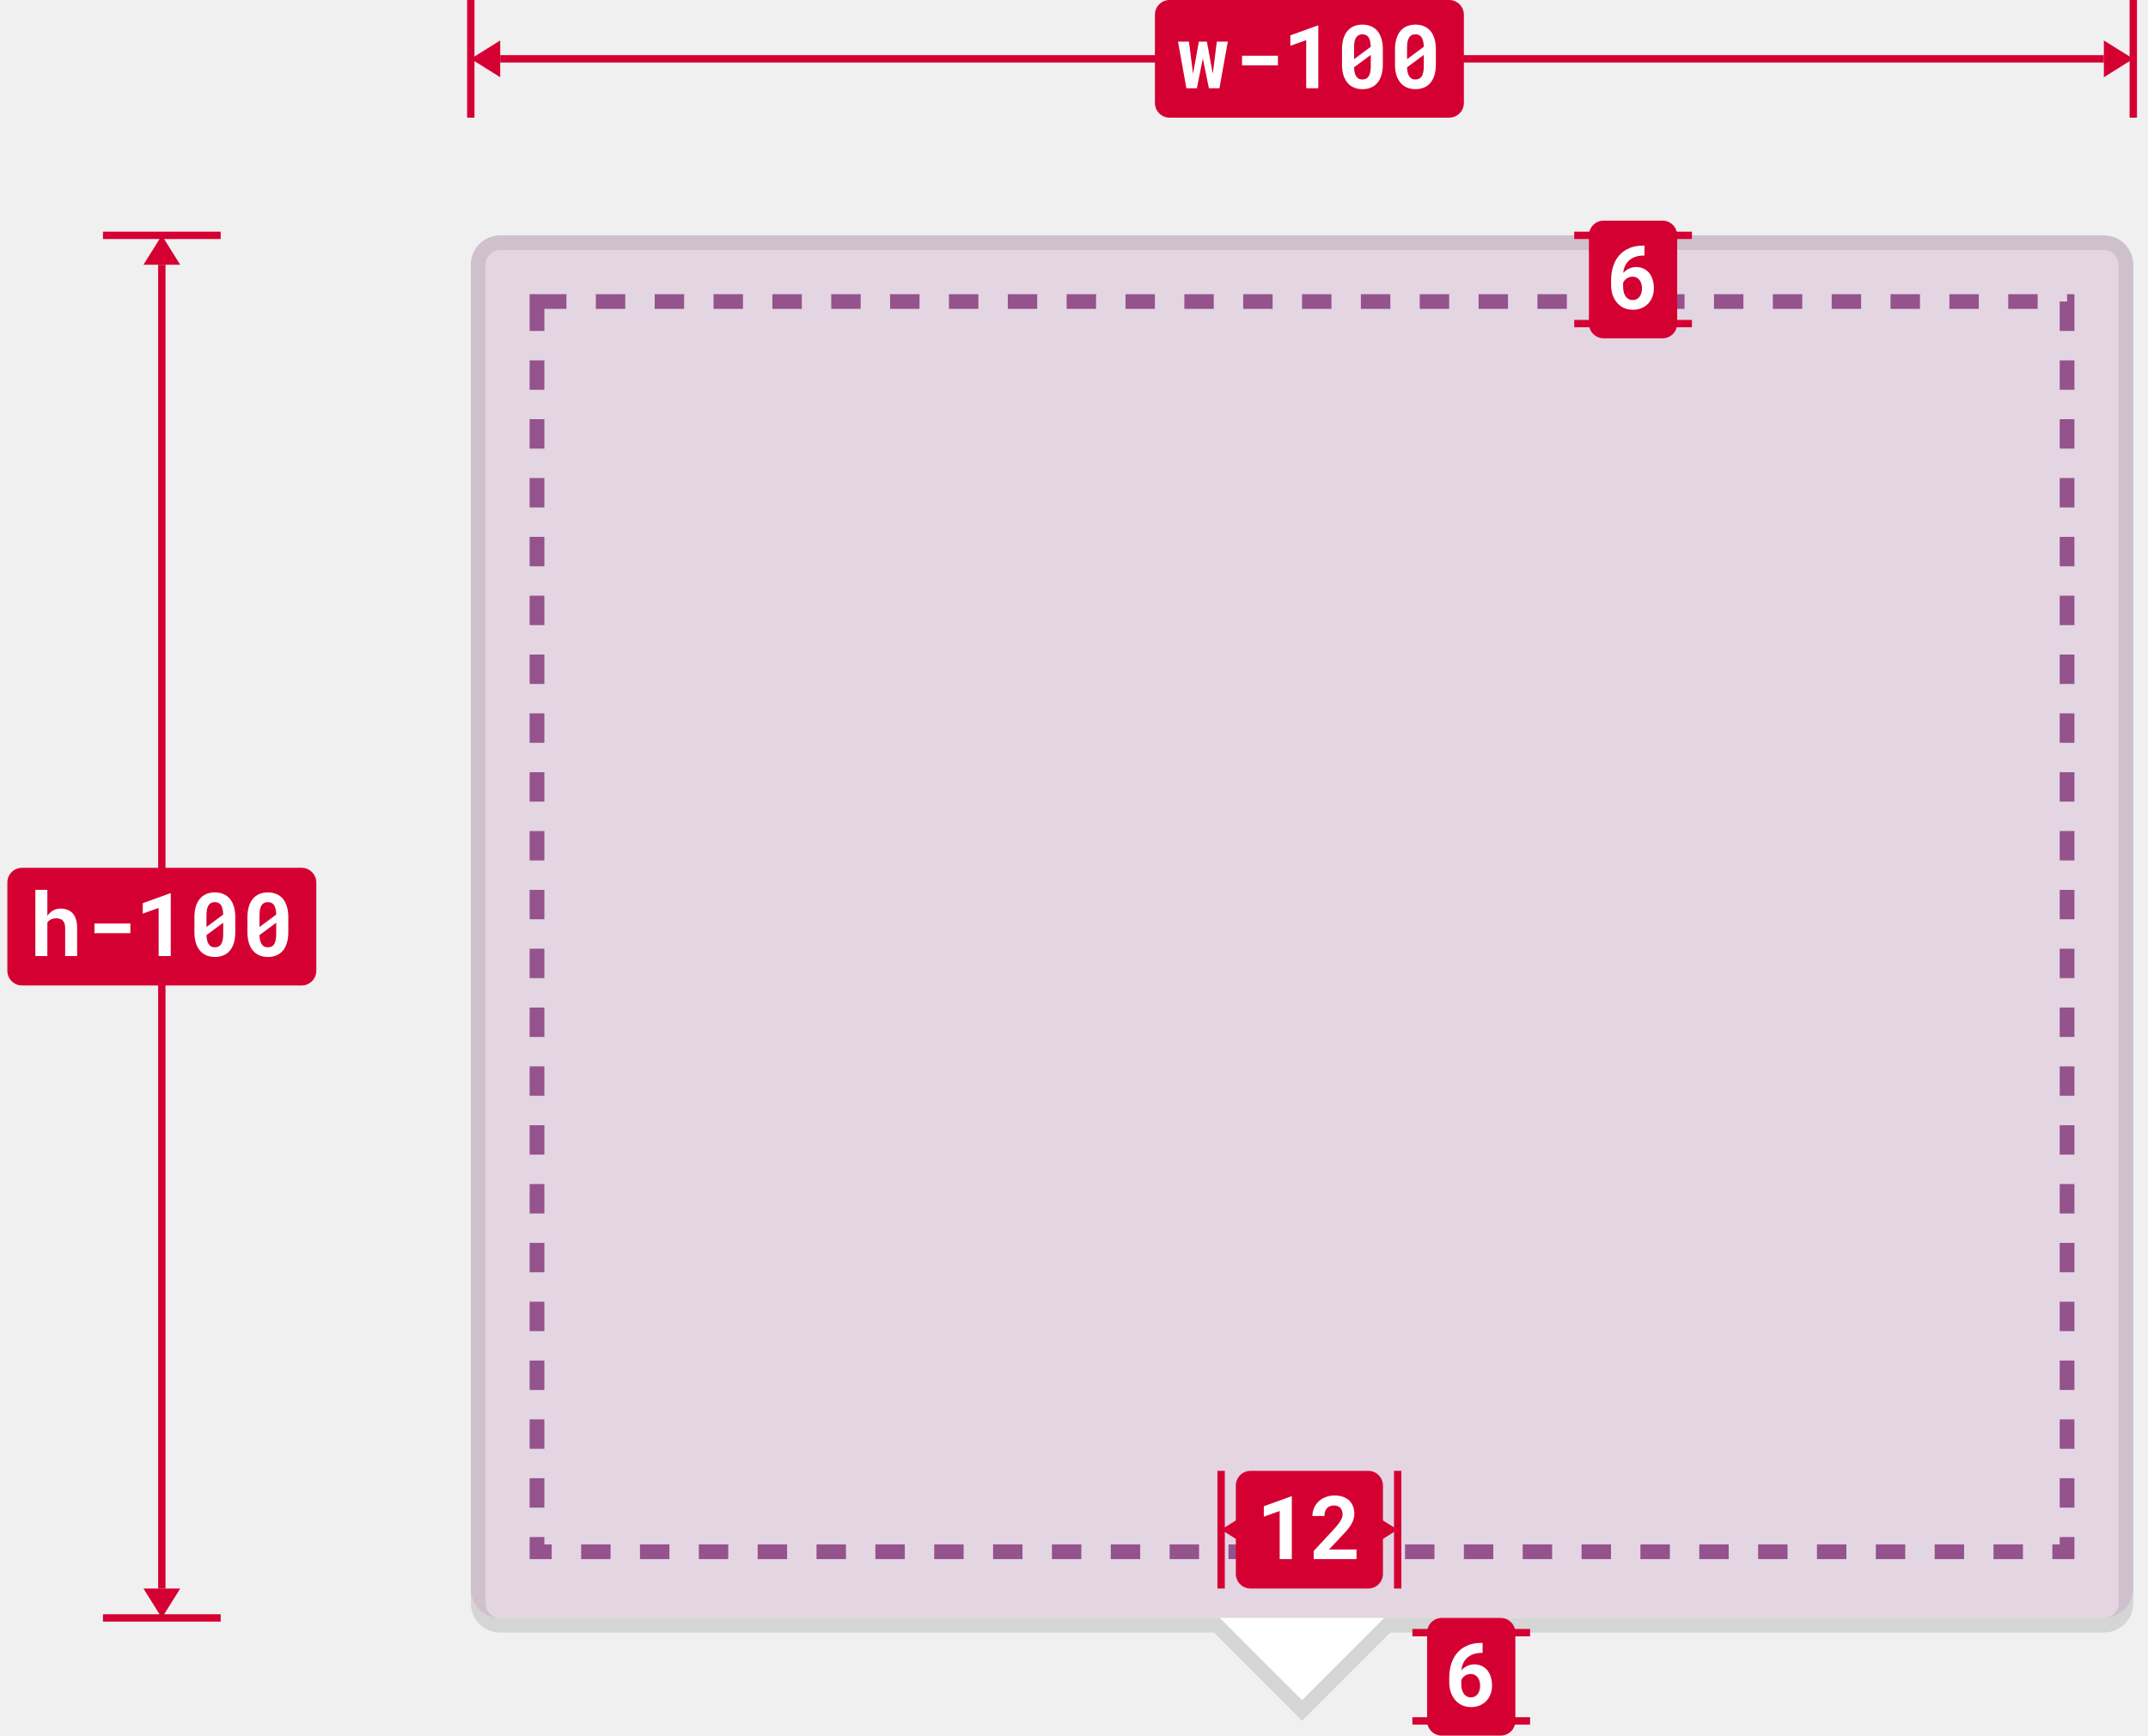
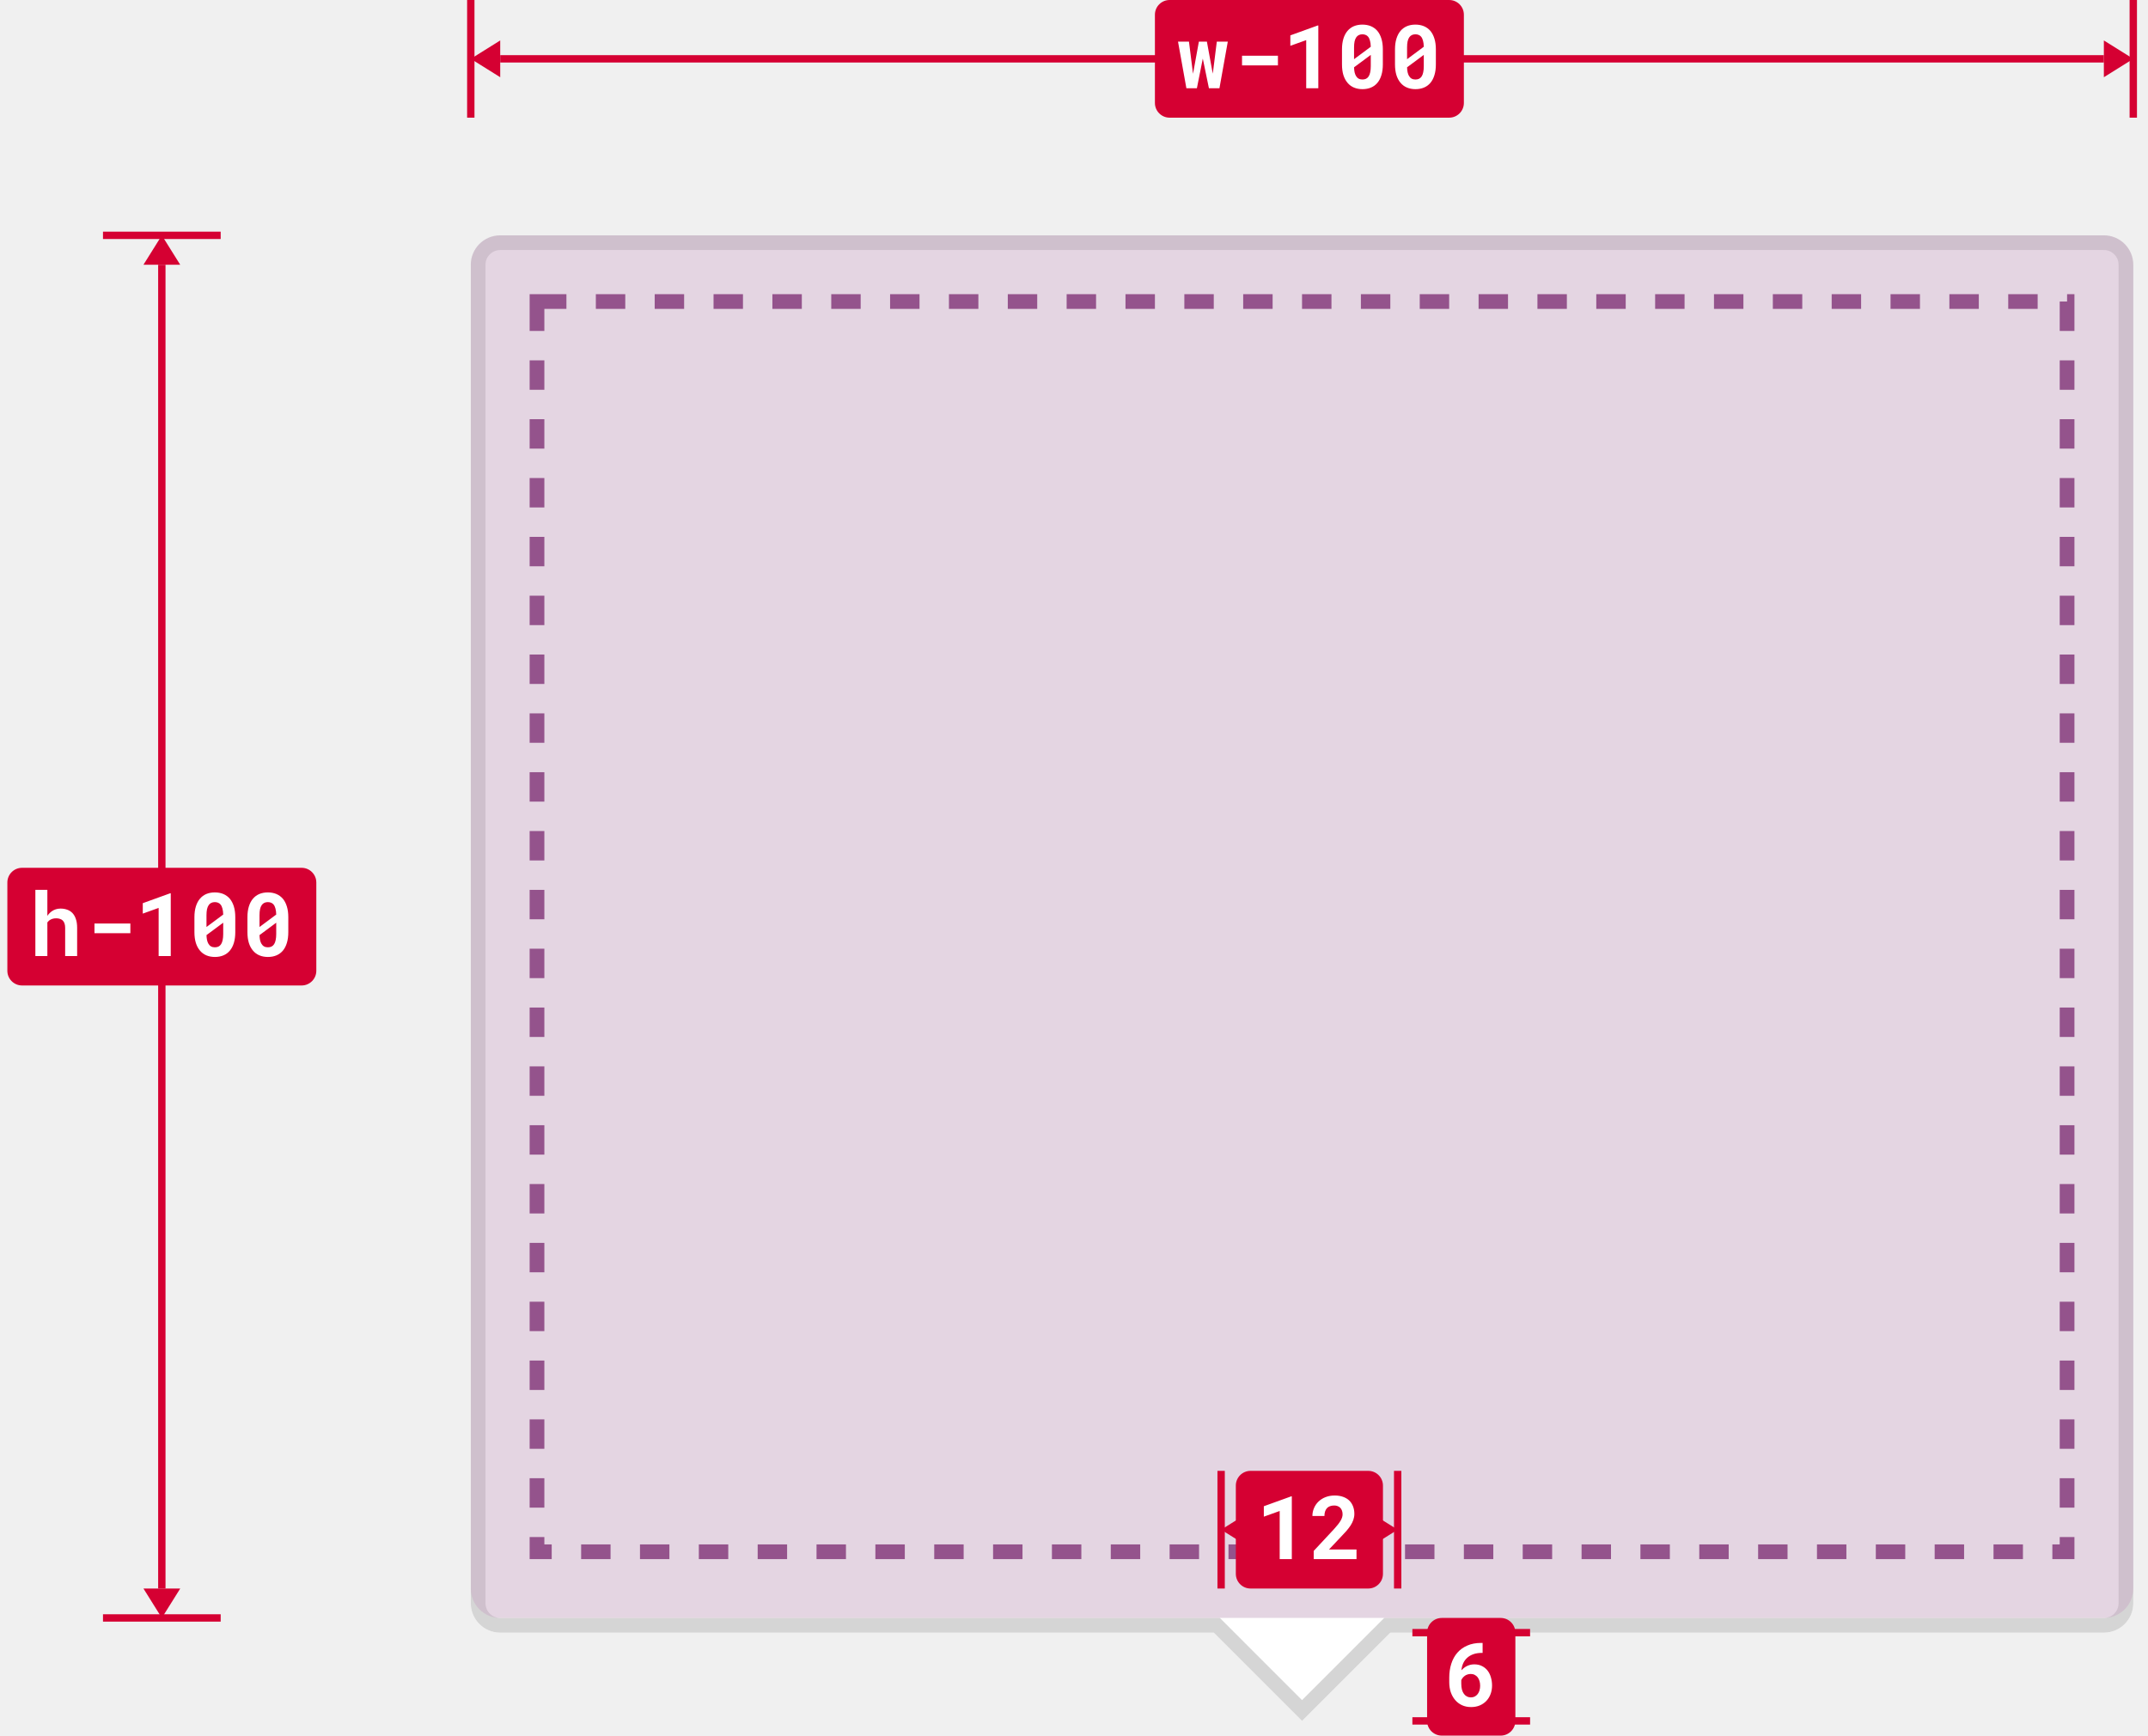
<svg xmlns="http://www.w3.org/2000/svg" width="146" height="118" viewBox="0 0 146 118" fill="none">
  <mask id="path-1-inside-1" fill="white">
    <path fill-rule="evenodd" clip-rule="evenodd" d="M34 16C32.895 16 32 16.895 32 18V109C32 110.105 32.895 111 34 111H82.5L88.5 117L94.5 111H143C144.105 111 145 110.105 145 109V18C145 16.895 144.105 16 143 16H34Z" />
  </mask>
  <path fill-rule="evenodd" clip-rule="evenodd" d="M34 16C32.895 16 32 16.895 32 18V109C32 110.105 32.895 111 34 111H82.5L88.5 117L94.5 111H143C144.105 111 145 110.105 145 109V18C145 16.895 144.105 16 143 16H34Z" fill="white" />
  <path d="M82.5 111L83.207 110.293L82.914 110H82.5V111ZM88.5 117L87.793 117.707L88.5 118.414L89.207 117.707L88.5 117ZM94.5 111V110H94.086L93.793 110.293L94.5 111ZM33 18C33 17.448 33.448 17 34 17V15C32.343 15 31 16.343 31 18H33ZM33 109V18H31V109H33ZM34 110C33.448 110 33 109.552 33 109H31C31 110.657 32.343 112 34 112V110ZM82.5 110H34V112H82.5V110ZM89.207 116.293L83.207 110.293L81.793 111.707L87.793 117.707L89.207 116.293ZM93.793 110.293L87.793 116.293L89.207 117.707L95.207 111.707L93.793 110.293ZM143 110H94.5V112H143V110ZM144 109C144 109.552 143.552 110 143 110V112C144.657 112 146 110.657 146 109H144ZM144 18V109H146V18H144ZM143 17C143.552 17 144 17.448 144 18H146C146 16.343 144.657 15 143 15V17ZM34 17H143V15H34V17Z" fill="#D5D5D5" mask="url(#path-1-inside-1)" />
  <rect x="32" y="16" width="113" height="94" rx="2" fill="#CBACC7" fill-opacity="0.5" />
  <rect x="36.5" y="20.5" width="104" height="85" stroke="#94538C" stroke-dasharray="2 2" />
  <path d="M15 16L7 16" stroke="#D50032" stroke-width="0.5" />
  <path d="M15 110L7 110" stroke="#D50032" stroke-width="0.5" />
  <path d="M11 110L9.75 108L12.25 108L11 110Z" fill="#D50032" />
  <path d="M11 16L9.75 18L12.25 18L11 16Z" fill="#D50032" />
  <path d="M11 18L11 108" stroke="#D50032" stroke-width="0.5" />
  <rect x="0.5" y="59" width="21" height="8" rx="1" fill="#D50032" />
  <path d="M3.219 62.267V60.5H2.404V65H3.219V62.712C3.25 62.671 3.284 62.634 3.321 62.601C3.36 62.567 3.403 62.539 3.45 62.516C3.501 62.488 3.558 62.468 3.62 62.454C3.683 62.44 3.75 62.434 3.822 62.434C3.916 62.434 4 62.446 4.074 62.472C4.148 62.495 4.212 62.532 4.265 62.583C4.317 62.634 4.357 62.7 4.385 62.782C4.414 62.864 4.429 62.962 4.429 63.075V65H5.243V63.081C5.243 62.849 5.215 62.65 5.158 62.486C5.104 62.32 5.026 62.185 4.927 62.079C4.827 61.974 4.708 61.897 4.569 61.848C4.431 61.797 4.278 61.772 4.112 61.772C3.999 61.772 3.892 61.788 3.79 61.821C3.688 61.855 3.596 61.901 3.512 61.962C3.457 62.001 3.404 62.047 3.354 62.1C3.305 62.15 3.26 62.206 3.219 62.267ZM8.861 63.447V62.788H6.421V63.447H8.861ZM11.606 65V60.734H11.562L9.705 61.405V62.114L10.783 61.727V65H11.606ZM15.992 63.377V62.357C15.992 62.082 15.96 61.84 15.896 61.631C15.831 61.42 15.739 61.243 15.62 61.101C15.499 60.96 15.352 60.853 15.181 60.781C15.009 60.709 14.815 60.673 14.601 60.673C14.388 60.673 14.195 60.709 14.023 60.781C13.854 60.853 13.709 60.96 13.59 61.101C13.469 61.243 13.376 61.42 13.312 61.631C13.247 61.84 13.215 62.082 13.215 62.357V63.377C13.215 63.652 13.247 63.895 13.312 64.106C13.378 64.315 13.472 64.49 13.593 64.631C13.712 64.773 13.857 64.881 14.029 64.953C14.201 65.025 14.394 65.061 14.606 65.061C14.821 65.061 15.015 65.025 15.187 64.953C15.358 64.881 15.504 64.773 15.623 64.631C15.742 64.49 15.833 64.315 15.896 64.106C15.96 63.895 15.992 63.652 15.992 63.377ZM14.035 63.025C14.035 62.965 14.035 62.919 14.035 62.888C14.035 62.856 14.035 62.794 14.035 62.7V62.228C14.035 62.07 14.047 61.934 14.07 61.818C14.096 61.703 14.134 61.609 14.185 61.537C14.231 61.469 14.289 61.418 14.357 61.385C14.428 61.35 14.509 61.332 14.601 61.332C14.683 61.332 14.756 61.346 14.82 61.373C14.887 61.398 14.942 61.438 14.987 61.493C15.046 61.562 15.09 61.653 15.119 61.769C15.15 61.882 15.168 62.019 15.172 62.179L14.035 63.025ZM15.172 63.5C15.172 63.658 15.159 63.796 15.134 63.913C15.11 64.028 15.074 64.123 15.025 64.197C14.979 64.268 14.92 64.32 14.85 64.356C14.779 64.389 14.698 64.405 14.606 64.405C14.507 64.405 14.421 64.386 14.349 64.347C14.276 64.308 14.217 64.248 14.17 64.168C14.129 64.102 14.097 64.019 14.073 63.919C14.052 63.819 14.039 63.705 14.035 63.576L15.172 62.732C15.172 62.789 15.172 62.833 15.172 62.864C15.172 62.894 15.172 62.94 15.172 63.005V63.5ZM19.596 63.377V62.357C19.596 62.082 19.564 61.84 19.499 61.631C19.435 61.42 19.343 61.243 19.224 61.101C19.102 60.96 18.956 60.853 18.784 60.781C18.612 60.709 18.419 60.673 18.204 60.673C17.991 60.673 17.799 60.709 17.627 60.781C17.457 60.853 17.312 60.96 17.193 61.101C17.072 61.243 16.98 61.42 16.915 61.631C16.851 61.84 16.818 62.082 16.818 62.357V63.377C16.818 63.652 16.851 63.895 16.915 64.106C16.981 64.315 17.075 64.49 17.196 64.631C17.315 64.773 17.461 64.881 17.633 64.953C17.805 65.025 17.997 65.061 18.21 65.061C18.425 65.061 18.618 65.025 18.79 64.953C18.962 64.881 19.107 64.773 19.227 64.631C19.346 64.49 19.436 64.315 19.499 64.106C19.564 63.895 19.596 63.652 19.596 63.377ZM17.639 63.025C17.639 62.965 17.639 62.919 17.639 62.888C17.639 62.856 17.639 62.794 17.639 62.7V62.228C17.639 62.07 17.65 61.934 17.674 61.818C17.699 61.703 17.737 61.609 17.788 61.537C17.835 61.469 17.893 61.418 17.961 61.385C18.031 61.35 18.112 61.332 18.204 61.332C18.286 61.332 18.359 61.346 18.424 61.373C18.49 61.398 18.546 61.438 18.591 61.493C18.649 61.562 18.693 61.653 18.723 61.769C18.754 61.882 18.771 62.019 18.775 62.179L17.639 63.025ZM18.775 63.5C18.775 63.658 18.763 63.796 18.737 63.913C18.714 64.028 18.678 64.123 18.629 64.197C18.582 64.268 18.523 64.32 18.453 64.356C18.383 64.389 18.302 64.405 18.21 64.405C18.11 64.405 18.024 64.386 17.952 64.347C17.88 64.308 17.82 64.248 17.773 64.168C17.732 64.102 17.7 64.019 17.677 63.919C17.655 63.819 17.643 63.705 17.639 63.576L18.775 62.732C18.775 62.789 18.775 62.833 18.775 62.864C18.775 62.894 18.775 62.94 18.775 63.005V63.5Z" fill="white" />
  <path d="M32 0V8" stroke="#D50032" stroke-width="0.5" />
  <path d="M145 0V8" stroke="#D50032" stroke-width="0.5" />
  <path d="M145 4L143 5.25L143 2.75L145 4Z" fill="#D50032" />
  <path d="M32 4L34 5.25L34 2.75L32 4Z" fill="#D50032" />
  <path d="M34 4L143 4" stroke="#D50032" stroke-width="0.5" />
  <rect x="78.5" width="21" height="8" rx="1" fill="#D50032" />
  <path d="M80.639 6H81.353L81.69 4.307L81.755 3.984L81.822 4.307L82.171 6H82.886L83.454 2.83H82.707L82.473 4.699L82.432 5.007L82.376 4.705L82.033 2.83H81.488L81.145 4.714L81.09 5.016L81.052 4.714L80.814 2.83H80.07L80.639 6ZM86.861 4.447V3.788H84.421V4.447H86.861ZM89.606 6V1.734H89.562L87.705 2.405V3.114L88.783 2.728V6H89.606ZM93.992 4.377V3.357C93.992 3.082 93.96 2.84 93.895 2.631C93.831 2.42 93.739 2.243 93.62 2.101C93.499 1.96 93.353 1.854 93.181 1.781C93.009 1.709 92.815 1.673 92.601 1.673C92.388 1.673 92.195 1.709 92.023 1.781C91.853 1.854 91.709 1.96 91.59 2.101C91.469 2.243 91.376 2.42 91.311 2.631C91.247 2.84 91.215 3.082 91.215 3.357V4.377C91.215 4.652 91.247 4.896 91.311 5.106C91.378 5.315 91.472 5.49 91.593 5.631C91.712 5.773 91.857 5.881 92.029 5.953C92.201 6.025 92.394 6.062 92.606 6.062C92.821 6.062 93.015 6.025 93.186 5.953C93.358 5.881 93.504 5.773 93.623 5.631C93.742 5.49 93.833 5.315 93.895 5.106C93.96 4.896 93.992 4.652 93.992 4.377ZM92.035 4.025C92.035 3.965 92.035 3.919 92.035 3.888C92.035 3.856 92.035 3.794 92.035 3.7V3.229C92.035 3.07 92.047 2.934 92.07 2.818C92.096 2.703 92.134 2.609 92.185 2.537C92.231 2.469 92.289 2.418 92.357 2.385C92.428 2.35 92.509 2.332 92.601 2.332C92.683 2.332 92.756 2.346 92.82 2.373C92.887 2.398 92.942 2.438 92.987 2.493C93.046 2.562 93.09 2.653 93.119 2.769C93.15 2.882 93.168 3.019 93.172 3.179L92.035 4.025ZM93.172 4.5C93.172 4.658 93.159 4.796 93.134 4.913C93.11 5.028 93.074 5.123 93.025 5.197C92.978 5.268 92.92 5.32 92.85 5.355C92.779 5.389 92.698 5.405 92.606 5.405C92.507 5.405 92.421 5.386 92.349 5.347C92.276 5.308 92.217 5.248 92.17 5.168C92.129 5.102 92.097 5.019 92.073 4.919C92.052 4.819 92.039 4.705 92.035 4.576L93.172 3.732C93.172 3.789 93.172 3.833 93.172 3.864C93.172 3.894 93.172 3.94 93.172 4.005V4.5ZM97.596 4.377V3.357C97.596 3.082 97.564 2.84 97.499 2.631C97.435 2.42 97.343 2.243 97.224 2.101C97.103 1.96 96.956 1.854 96.784 1.781C96.612 1.709 96.419 1.673 96.204 1.673C95.991 1.673 95.799 1.709 95.627 1.781C95.457 1.854 95.312 1.96 95.193 2.101C95.072 2.243 94.98 2.42 94.915 2.631C94.851 2.84 94.818 3.082 94.818 3.357V4.377C94.818 4.652 94.851 4.896 94.915 5.106C94.981 5.315 95.075 5.49 95.196 5.631C95.315 5.773 95.461 5.881 95.633 5.953C95.805 6.025 95.997 6.062 96.21 6.062C96.425 6.062 96.618 6.025 96.79 5.953C96.962 5.881 97.107 5.773 97.227 5.631C97.346 5.49 97.436 5.315 97.499 5.106C97.564 4.896 97.596 4.652 97.596 4.377ZM95.639 4.025C95.639 3.965 95.639 3.919 95.639 3.888C95.639 3.856 95.639 3.794 95.639 3.7V3.229C95.639 3.07 95.65 2.934 95.674 2.818C95.699 2.703 95.737 2.609 95.788 2.537C95.835 2.469 95.893 2.418 95.961 2.385C96.031 2.35 96.112 2.332 96.204 2.332C96.286 2.332 96.359 2.346 96.424 2.373C96.49 2.398 96.546 2.438 96.591 2.493C96.649 2.562 96.693 2.653 96.723 2.769C96.754 2.882 96.772 3.019 96.775 3.179L95.639 4.025ZM96.775 4.5C96.775 4.658 96.763 4.796 96.737 4.913C96.714 5.028 96.678 5.123 96.629 5.197C96.582 5.268 96.523 5.32 96.453 5.355C96.383 5.389 96.302 5.405 96.21 5.405C96.11 5.405 96.024 5.386 95.952 5.347C95.88 5.308 95.82 5.248 95.773 5.168C95.732 5.102 95.7 5.019 95.677 4.919C95.655 4.819 95.643 4.705 95.639 4.576L96.775 3.732C96.775 3.789 96.775 3.833 96.775 3.864C96.775 3.894 96.775 3.94 96.775 4.005V4.5Z" fill="white" />
-   <path d="M115 16L107 16" stroke="#D50032" stroke-width="0.5" />
-   <path d="M115 22L107 22" stroke="#D50032" stroke-width="0.5" />
-   <path d="M111 22L109.75 20L112.25 20L111 22Z" fill="#D50032" />
-   <path d="M111 16L109.75 18L112.25 18L111 16Z" fill="#D50032" />
-   <path d="M111 18L111 20" stroke="#D50032" stroke-width="0.5" />
-   <rect x="108" y="15" width="6" height="8" rx="1" fill="#D50032" />
-   <path d="M111.773 16.699H111.665C111.312 16.699 111 16.759 110.73 16.878C110.461 16.995 110.235 17.158 110.054 17.367C109.872 17.578 109.735 17.828 109.644 18.117C109.552 18.404 109.506 18.717 109.506 19.055V19.368C109.506 19.612 109.54 19.838 109.608 20.045C109.679 20.25 109.778 20.428 109.907 20.578C110.034 20.729 110.189 20.847 110.373 20.933C110.557 21.017 110.763 21.059 110.991 21.059C111.21 21.059 111.407 21.021 111.583 20.947C111.759 20.871 111.908 20.768 112.031 20.637C112.154 20.506 112.249 20.352 112.315 20.174C112.382 19.996 112.415 19.804 112.415 19.597C112.415 19.403 112.39 19.22 112.339 19.046C112.29 18.87 112.215 18.716 112.113 18.583C112.012 18.452 111.885 18.349 111.732 18.273C111.582 18.194 111.405 18.155 111.202 18.155C111.103 18.155 111.01 18.167 110.924 18.19C110.838 18.214 110.759 18.244 110.687 18.281C110.612 18.32 110.546 18.364 110.487 18.413C110.429 18.46 110.377 18.508 110.332 18.557C110.35 18.379 110.392 18.218 110.458 18.073C110.526 17.929 110.619 17.805 110.736 17.701C110.852 17.598 110.991 17.518 111.155 17.461C111.321 17.404 111.512 17.376 111.727 17.376H111.773V16.699ZM110.965 18.809C111.066 18.809 111.156 18.829 111.234 18.87C111.314 18.909 111.382 18.964 111.437 19.034C111.491 19.106 111.533 19.191 111.562 19.289C111.592 19.387 111.606 19.493 111.606 19.608C111.606 19.724 111.592 19.83 111.562 19.928C111.533 20.023 111.491 20.106 111.437 20.177C111.382 20.247 111.315 20.303 111.237 20.344C111.159 20.383 111.072 20.402 110.977 20.402C110.883 20.402 110.796 20.383 110.716 20.344C110.636 20.305 110.566 20.246 110.508 20.168C110.449 20.092 110.403 19.995 110.37 19.878C110.339 19.761 110.323 19.624 110.323 19.468V19.227C110.351 19.169 110.384 19.115 110.423 19.066C110.464 19.018 110.509 18.975 110.558 18.938C110.614 18.896 110.677 18.865 110.745 18.844C110.813 18.82 110.887 18.809 110.965 18.809Z" fill="white" />
  <path d="M104 111L96 111" stroke="#D50032" stroke-width="0.5" />
  <path d="M104 117L96 117" stroke="#D50032" stroke-width="0.5" />
  <path d="M100 117L98.75 115L101.25 115L100 117Z" fill="#D50032" />
  <path d="M100 111L98.75 113L101.25 113L100 111Z" fill="#D50032" />
  <path d="M100 113L100 115" stroke="#D50032" stroke-width="0.5" />
  <rect x="97" y="110" width="6" height="8" rx="1" fill="#D50032" />
  <path d="M100.773 111.699H100.665C100.312 111.699 100 111.759 99.731 111.878C99.461 111.995 99.235 112.158 99.054 112.367C98.872 112.578 98.735 112.828 98.644 113.117C98.552 113.404 98.506 113.717 98.506 114.055V114.368C98.506 114.612 98.54 114.838 98.608 115.045C98.679 115.25 98.778 115.428 98.907 115.578C99.034 115.729 99.189 115.847 99.373 115.933C99.557 116.017 99.763 116.059 99.991 116.059C100.21 116.059 100.407 116.021 100.583 115.947C100.759 115.871 100.908 115.768 101.031 115.637C101.154 115.506 101.249 115.352 101.315 115.174C101.382 114.996 101.415 114.804 101.415 114.597C101.415 114.403 101.39 114.22 101.339 114.046C101.29 113.87 101.215 113.716 101.113 113.583C101.012 113.452 100.885 113.349 100.732 113.272C100.582 113.194 100.405 113.155 100.202 113.155C100.103 113.155 100.01 113.167 99.924 113.19C99.838 113.214 99.759 113.244 99.686 113.281C99.612 113.32 99.546 113.364 99.487 113.413C99.429 113.46 99.377 113.508 99.332 113.557C99.35 113.379 99.392 113.218 99.458 113.073C99.526 112.929 99.619 112.805 99.736 112.701C99.852 112.598 99.991 112.518 100.155 112.461C100.321 112.404 100.512 112.376 100.727 112.376H100.773V111.699ZM99.965 113.809C100.066 113.809 100.156 113.829 100.234 113.87C100.314 113.909 100.382 113.964 100.437 114.034C100.491 114.106 100.533 114.191 100.562 114.289C100.592 114.387 100.606 114.493 100.606 114.608C100.606 114.724 100.592 114.83 100.562 114.928C100.533 115.023 100.491 115.106 100.437 115.177C100.382 115.247 100.315 115.303 100.237 115.344C100.159 115.383 100.072 115.402 99.977 115.402C99.883 115.402 99.796 115.383 99.716 115.344C99.636 115.305 99.566 115.246 99.508 115.168C99.449 115.092 99.403 114.995 99.37 114.878C99.339 114.761 99.323 114.624 99.323 114.468V114.228C99.351 114.169 99.384 114.115 99.423 114.066C99.464 114.018 99.509 113.975 99.558 113.938C99.614 113.896 99.677 113.865 99.745 113.844C99.814 113.82 99.887 113.809 99.965 113.809Z" fill="white" />
  <path d="M83 100V108" stroke="#D50032" stroke-width="0.5" />
  <path d="M95 100V108" stroke="#D50032" stroke-width="0.5" />
  <path d="M95 104L93 105.25L93 102.75L95 104Z" fill="#D50032" />
  <path d="M83 104L85 105.25L85 102.75L83 104Z" fill="#D50032" />
  <path d="M85 104H93" stroke="#D50032" stroke-width="0.5" />
  <rect x="84" y="100" width="10" height="8" rx="1" fill="#D50032" />
  <path d="M87.805 106V101.734H87.761L85.903 102.405V103.114L86.981 102.728V106H87.805ZM92.202 106V105.347H90.33L91.133 104.497C91.272 104.354 91.397 104.219 91.511 104.09C91.624 103.959 91.722 103.831 91.804 103.706C91.884 103.581 91.945 103.455 91.988 103.328C92.033 103.199 92.056 103.064 92.056 102.924C92.056 102.738 92.026 102.569 91.968 102.417C91.909 102.263 91.824 102.131 91.713 102.021C91.6 101.912 91.459 101.827 91.291 101.767C91.125 101.706 90.934 101.676 90.717 101.676C90.49 101.676 90.283 101.713 90.096 101.787C89.91 101.859 89.752 101.959 89.621 102.086C89.488 102.213 89.386 102.361 89.314 102.531C89.241 102.699 89.205 102.878 89.205 103.067H90.022C90.022 102.952 90.037 102.85 90.066 102.76C90.096 102.67 90.139 102.595 90.195 102.534C90.25 102.476 90.318 102.432 90.4 102.402C90.484 102.371 90.581 102.355 90.69 102.355C90.774 102.355 90.851 102.369 90.919 102.396C90.989 102.424 91.05 102.463 91.101 102.514C91.149 102.566 91.188 102.63 91.215 102.704C91.242 102.778 91.256 102.863 91.256 102.959C91.256 103.023 91.245 103.09 91.224 103.158C91.204 103.227 91.172 103.3 91.127 103.378C91.08 103.458 91.019 103.546 90.945 103.642C90.871 103.737 90.78 103.844 90.673 103.961L89.293 105.443V106H92.202Z" fill="white" />
</svg>
